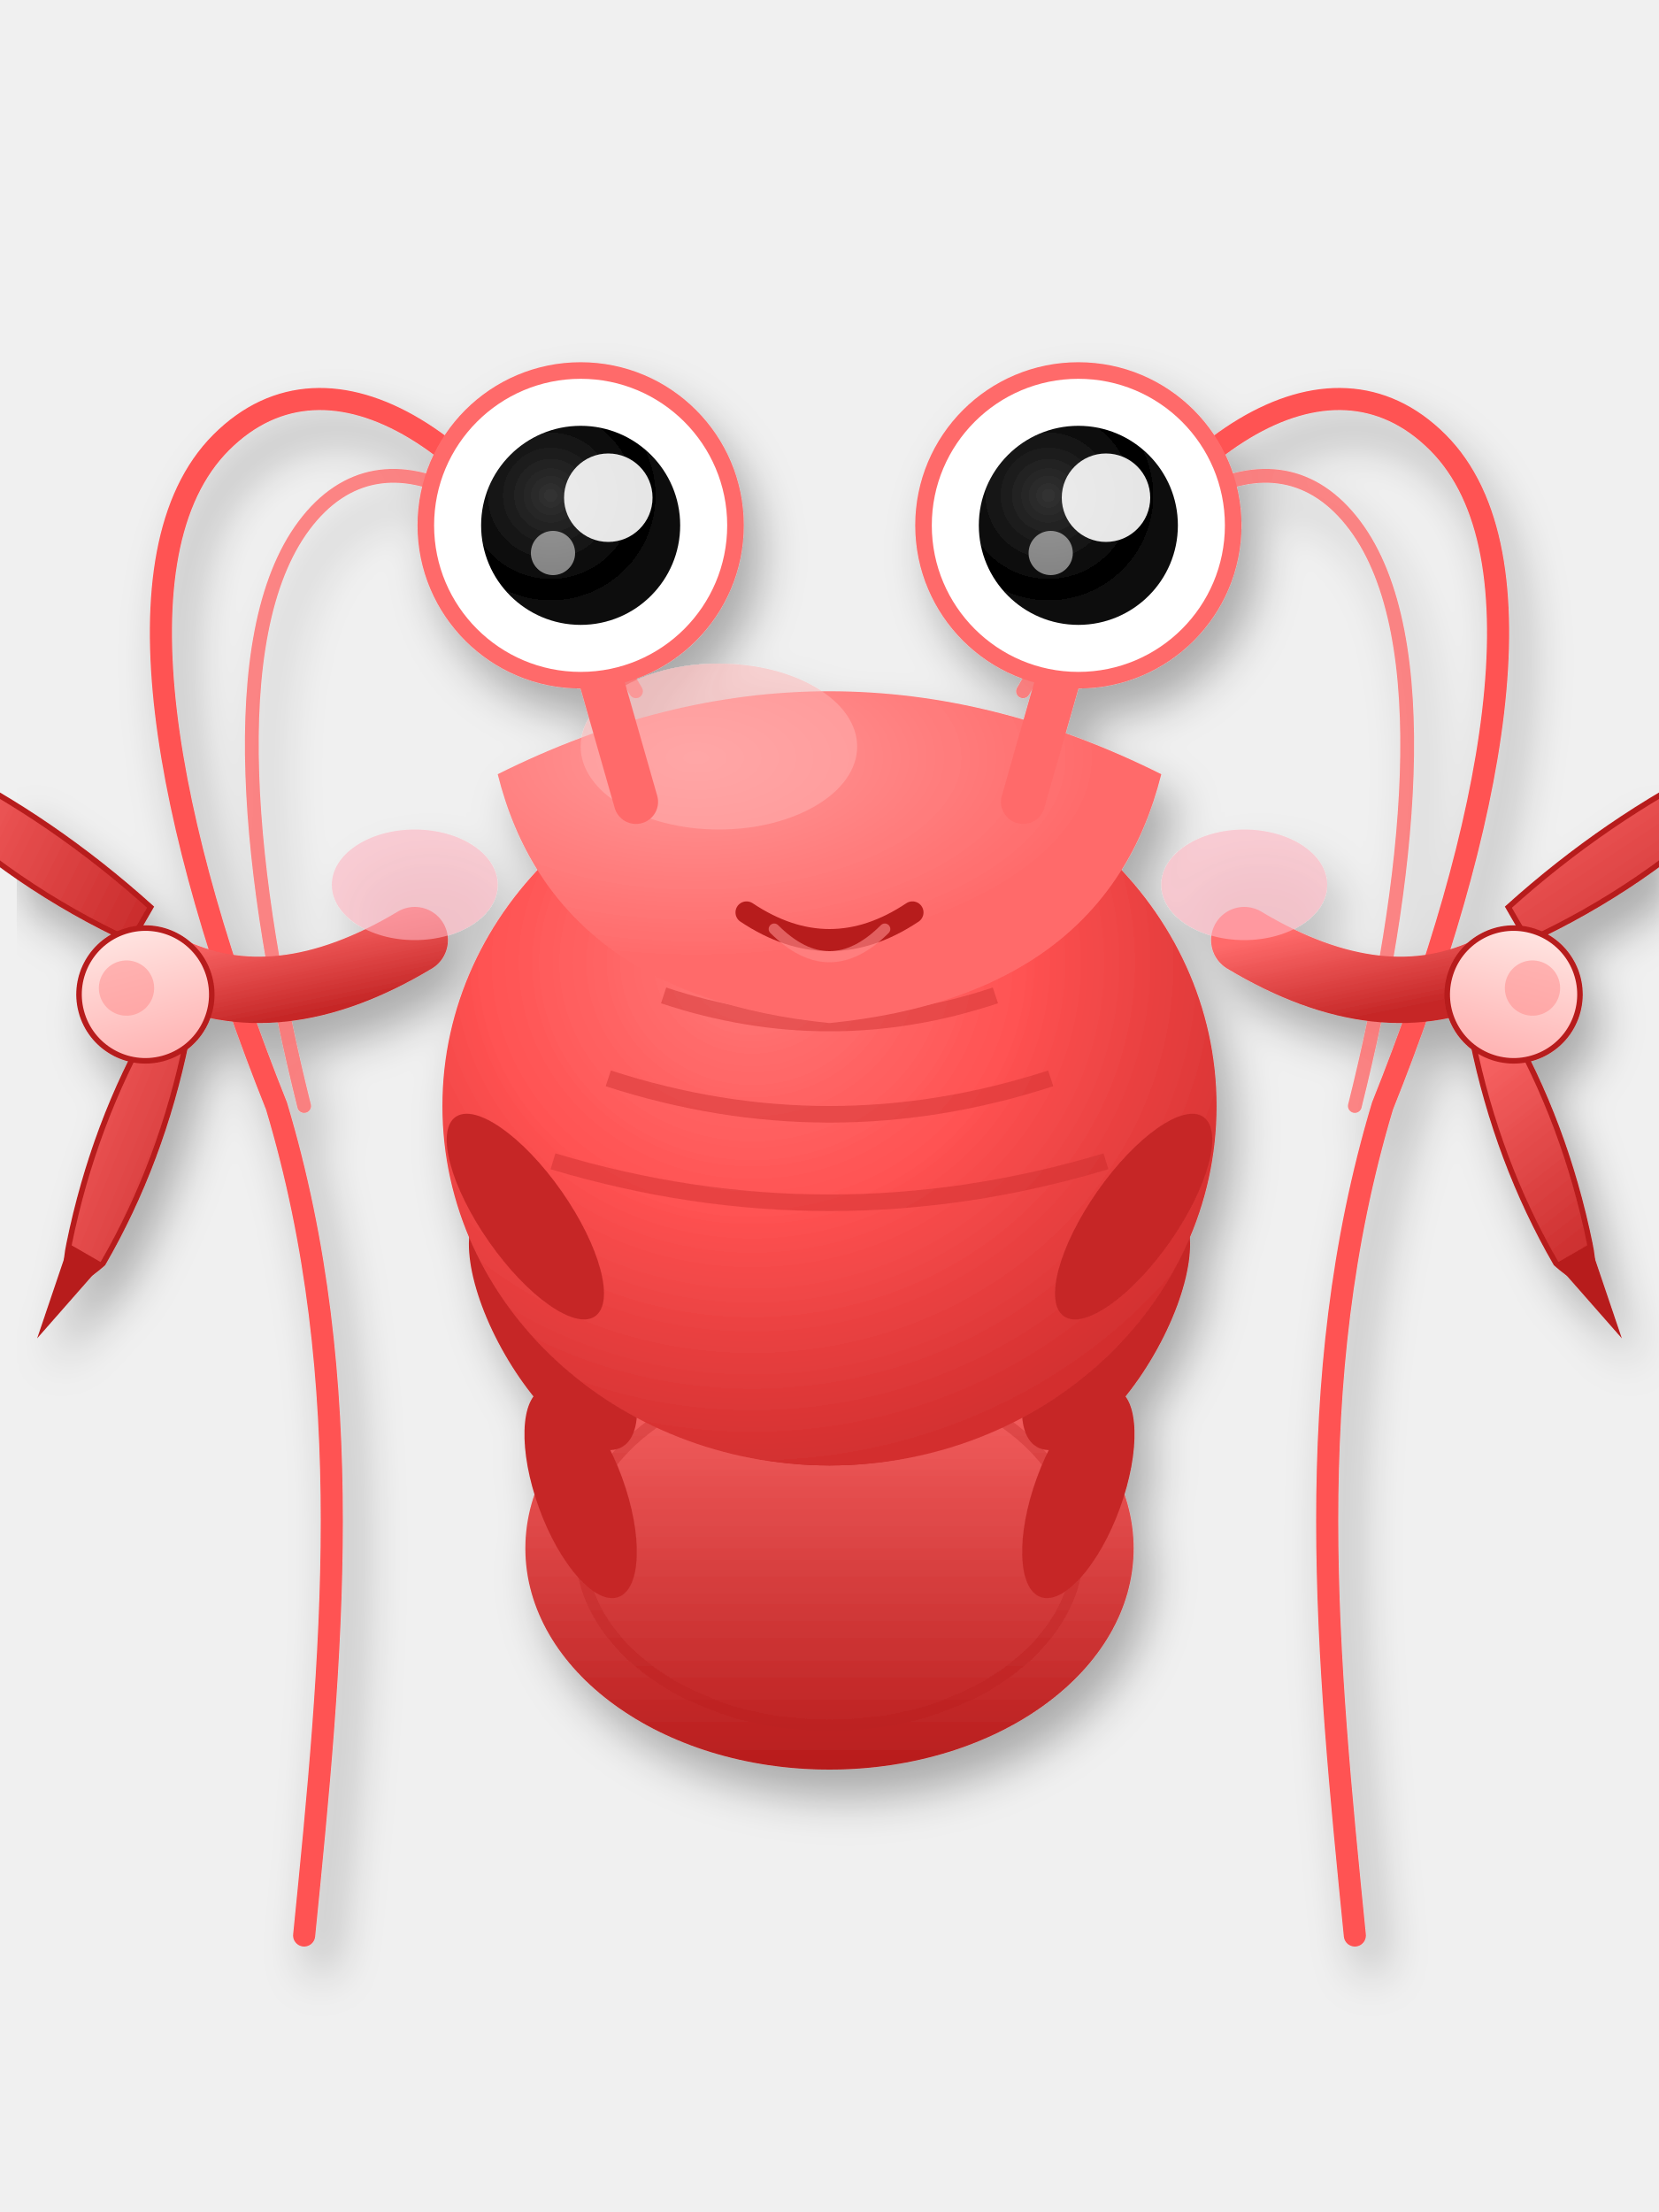
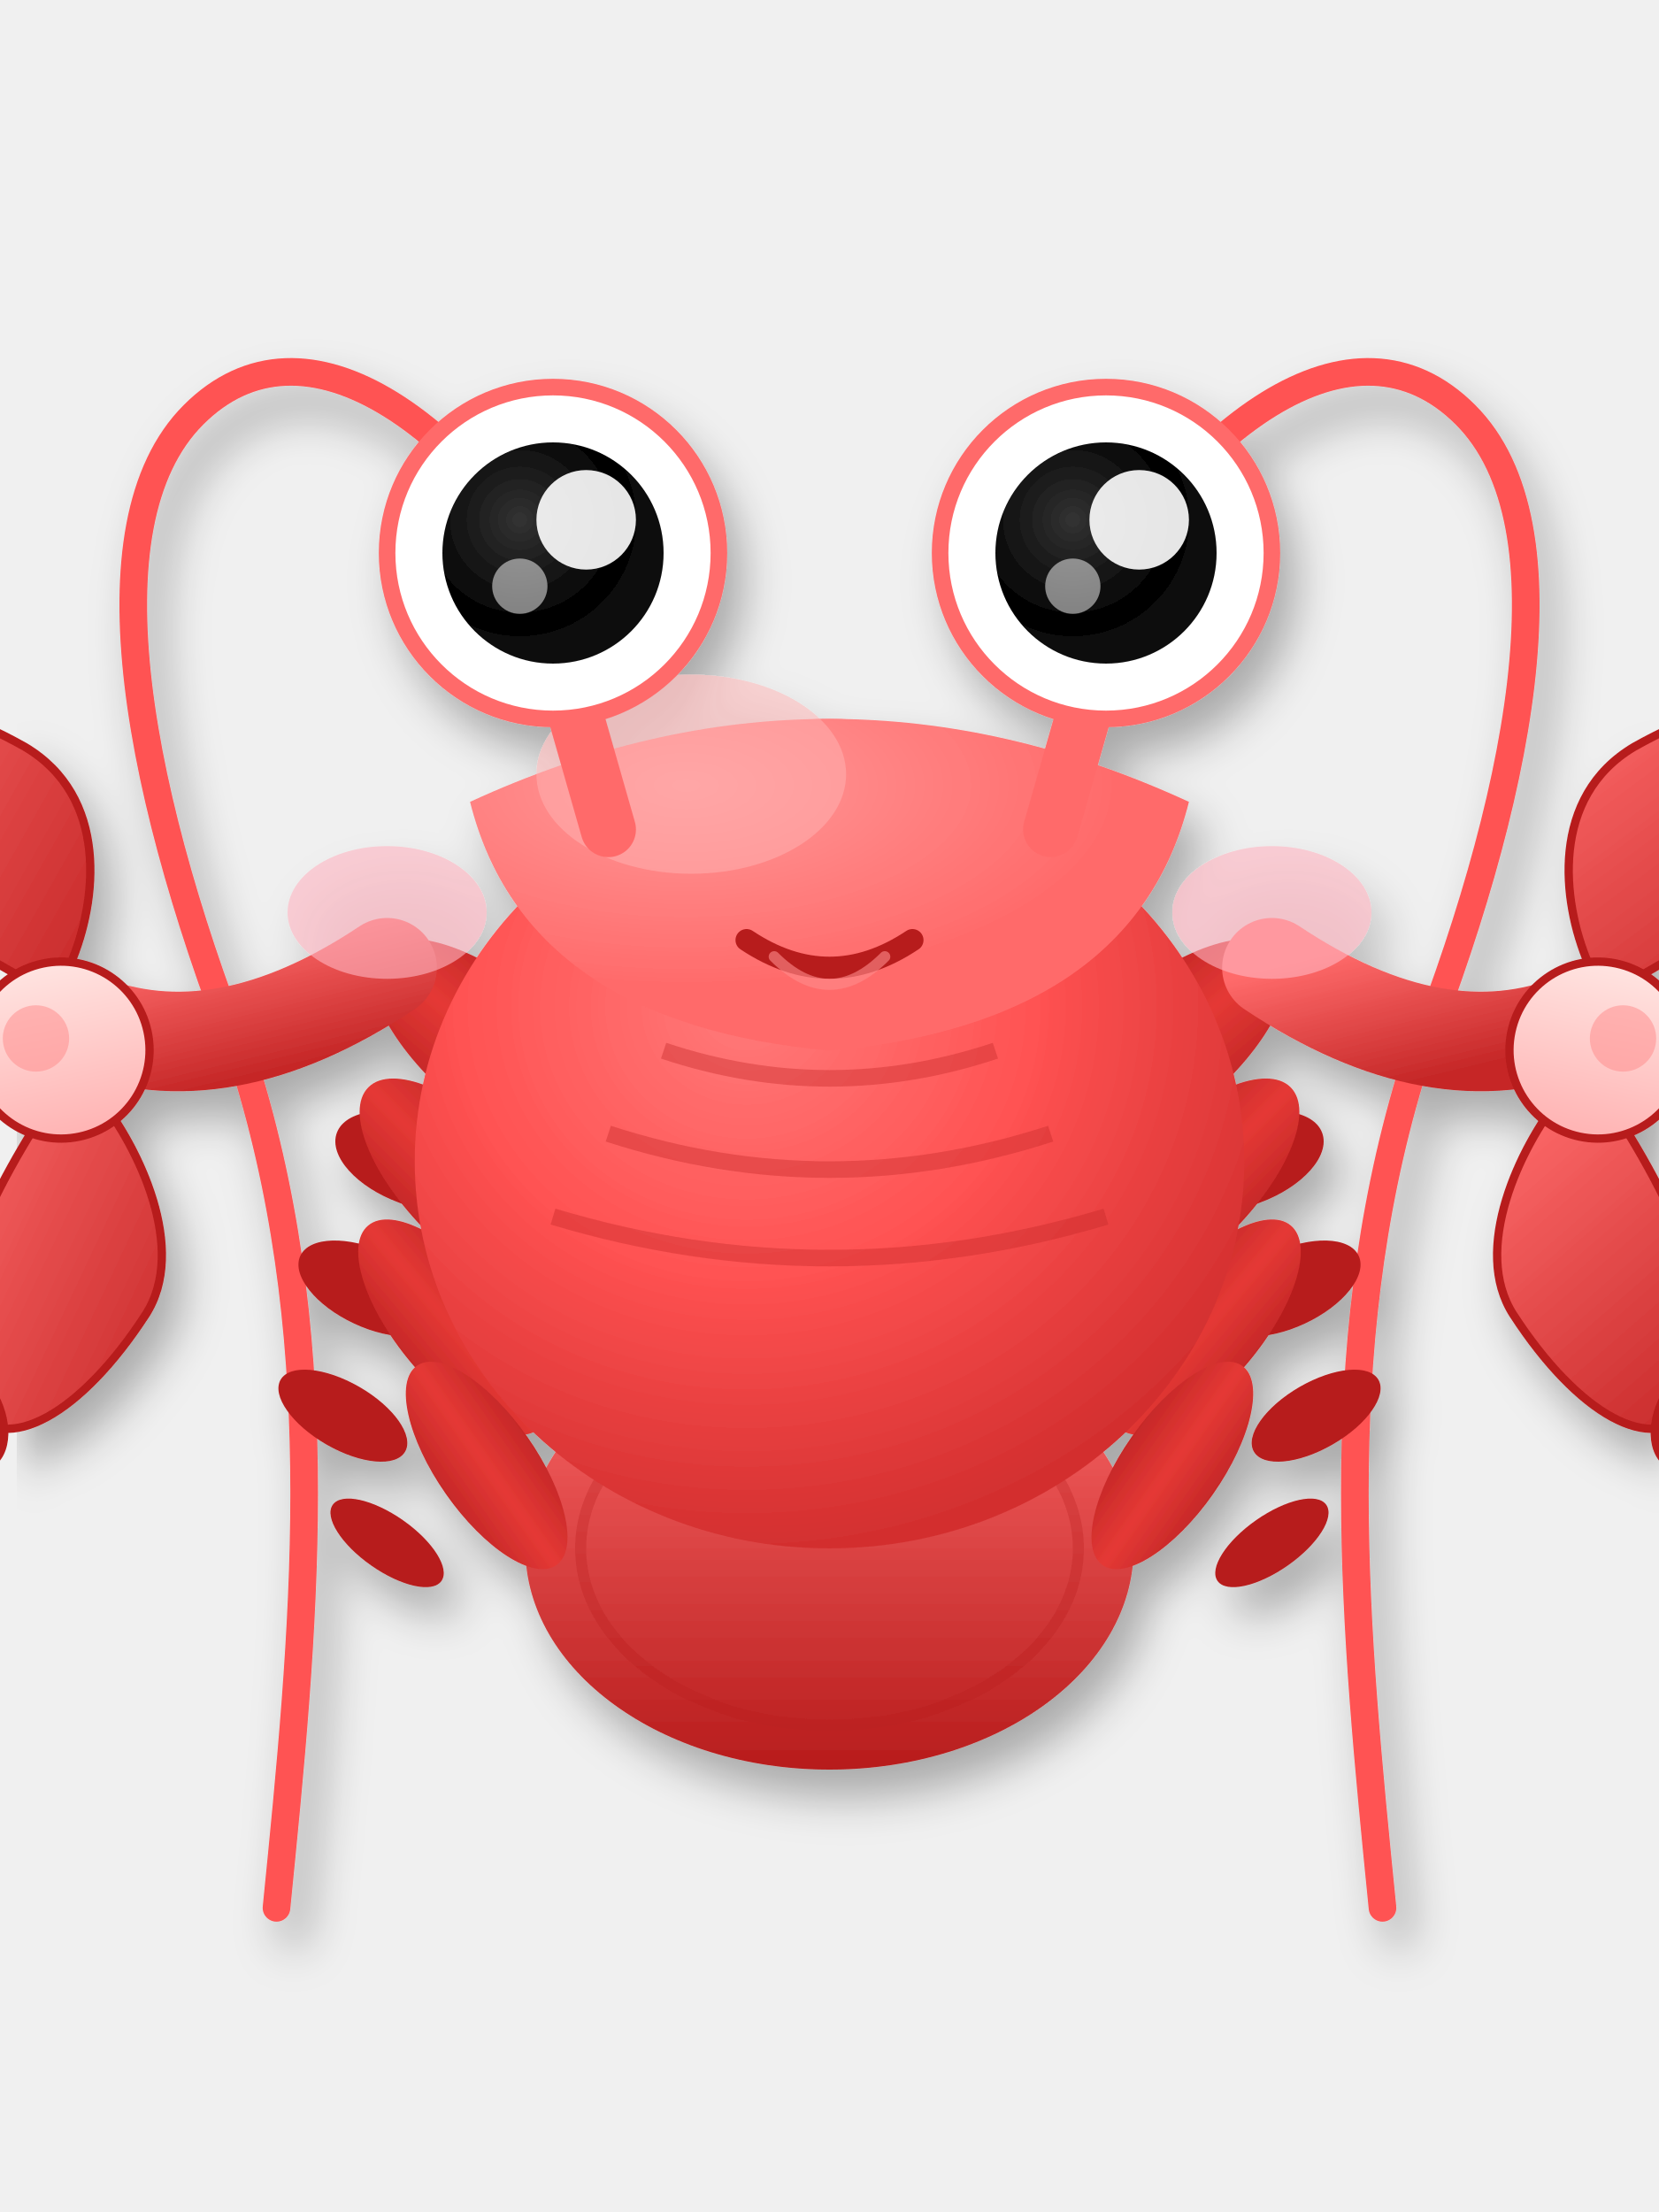
<svg xmlns="http://www.w3.org/2000/svg" viewBox="0 0 300 400" id="qlobster">
  <defs>
    <radialGradient id="bodyGrad" cx="40%" cy="30%" r="70%">
      <stop offset="0%" style="stop-color:#FF7A7A" />
      <stop offset="50%" style="stop-color:#FF5252" />
      <stop offset="100%" style="stop-color:#D32F2F" />
    </radialGradient>
    <radialGradient id="headGrad" cx="30%" cy="20%" r="60%">
      <stop offset="0%" style="stop-color:#FF9999" />
      <stop offset="100%" style="stop-color:#FF6B6B" />
    </radialGradient>
    <linearGradient id="clawGrad" x1="0%" y1="0%" x2="100%" y2="100%">
      <stop offset="0%" style="stop-color:#FF6B6B" />
      <stop offset="100%" style="stop-color:#C62828" />
    </linearGradient>
    <linearGradient id="clawInnerGrad" x1="0%" y1="0%" x2="0%" y2="100%">
      <stop offset="0%" style="stop-color:#FFE4E1" />
      <stop offset="100%" style="stop-color:#FFB3B3" />
    </linearGradient>
    <linearGradient id="tailGrad" x1="0%" y1="0%" x2="0%" y2="100%">
      <stop offset="0%" style="stop-color:#FF6B6B" />
      <stop offset="100%" style="stop-color:#B71C1C" />
    </linearGradient>
+     <linearGradient id="legGrad" x1="0%" y1="0%" x2="100%" y2="0%">
+       <stop offset="0%" style="stop-color:#C62828" />
+       <stop offset="50%" style="stop-color:#E53935" />
+       <stop offset="100%" style="stop-color:#C62828" />
+     </linearGradient>
    <radialGradient id="eyeGrad" cx="35%" cy="35%" r="60%">
      <stop offset="0%" style="stop-color:#333" />
      <stop offset="80%" style="stop-color:#000" />
      <stop offset="100%" style="stop-color:#111" />
    </radialGradient>
    <filter id="dropShadow" x="-50%" y="-50%" width="200%" height="200%">
      <feDropShadow dx="3" dy="5" stdDeviation="4" flood-color="#000" flood-opacity="0.3" />
    </filter>
  </defs>
  <g id="lobsterBody" filter="url(#dropShadow)">
    <g id="whiskers">
-       <path d="M 110 120 C 90 80 60 60 40 80 C 20 100 30 150 50 200 C 65 250 60 300 55 350" stroke="#FF5252" stroke-width="4" fill="none" stroke-linecap="round">
-         <animate attributeName="d" values="M 110 120 C 90 80 60 60 40 80 C 20 100 30 150 50 200 C 65 250 60 300 55 350;                          M 110 120 C 88 78 58 58 38 78 C 18 98 28 148 48 198 C 63 248 58 298 53 348;                          M 110 120 C 90 80 60 60 40 80 C 20 100 30 150 50 200 C 65 250 60 300 55 350" dur="3s" repeatCount="indefinite" />
+       <path d="M 110 120 C 85 75 55 55 35 75 C 15 95 25 145 45 195 C 60 245 55 295 50 345" stroke="#FF5252" stroke-width="5" fill="none" stroke-linecap="round">
+         <animate attributeName="d" values="M 110 120 C 85 75 55 55 35 75 C 15 95 25 145 45 195 C 60 245 55 295 50 345;                          M 110 120 C 83 73 53 53 33 73 C 13 93 23 143 43 193 C 58 243 53 293 48 343;                          M 110 120 C 85 75 55 55 35 75 C 15 95 25 145 45 195 C 60 245 55 295 50 345" dur="3s" repeatCount="indefinite" />
      </path>
-       <path d="M 115 125 C 95 90 70 75 55 95 C 40 115 45 160 55 200" stroke="#FF6B6B" stroke-width="2.5" fill="none" stroke-linecap="round" opacity="0.8">
-         <animate attributeName="d" values="M 115 125 C 95 90 70 75 55 95 C 40 115 45 160 55 200;                          M 115 125 C 93 88 68 73 53 93 C 38 113 43 158 53 198;                          M 115 125 C 95 90 70 75 55 95 C 40 115 45 160 55 200" dur="2.5s" repeatCount="indefinite" />
-       </path>
-       <path d="M 190 120 C 210 80 240 60 260 80 C 280 100 270 150 250 200 C 235 250 240 300 245 350" stroke="#FF5252" stroke-width="4" fill="none" stroke-linecap="round">
-         <animate attributeName="d" values="M 190 120 C 210 80 240 60 260 80 C 280 100 270 150 250 200 C 235 250 240 300 245 350;                          M 190 120 C 212 78 242 58 262 78 C 282 98 272 148 252 198 C 237 248 242 298 247 348;                          M 190 120 C 210 80 240 60 260 80 C 280 100 270 150 250 200 C 235 250 240 300 245 350" dur="3s" repeatCount="indefinite" />
-       </path>
-       <path d="M 185 125 C 205 90 230 75 245 95 C 260 115 255 160 245 200" stroke="#FF6B6B" stroke-width="2.5" fill="none" stroke-linecap="round" opacity="0.8">
-         <animate attributeName="d" values="M 185 125 C 205 90 230 75 245 95 C 260 115 255 160 245 200;                          M 185 125 C 207 88 232 73 247 93 C 262 113 257 158 247 198;                          M 185 125 C 205 90 230 75 245 95 C 260 115 255 160 245 200" dur="2.5s" repeatCount="indefinite" />
+       <path d="M 190 120 C 215 75 245 55 265 75 C 285 95 275 145 255 195 C 240 245 245 295 250 345" stroke="#FF5252" stroke-width="5" fill="none" stroke-linecap="round">
+         <animate attributeName="d" values="M 190 120 C 215 75 245 55 265 75 C 285 95 275 145 255 195 C 240 245 245 295 250 345;                          M 190 120 C 217 73 247 53 267 73 C 287 93 277 143 257 193 C 242 243 247 293 252 343;                          M 190 120 C 215 75 245 55 265 75 C 285 95 275 145 255 195 C 240 245 245 295 250 345" dur="3s" repeatCount="indefinite" />
      </path>
    </g>
    <g id="tail" transform="translate(150, 280)">
      <g class="tail-segment" id="tail1">
        <ellipse cx="0" cy="0" rx="55" ry="40" fill="url(#tailGrad)" />
        <ellipse cx="0" cy="0" rx="45" ry="32" fill="none" stroke="#B71C1C" stroke-width="2" opacity="0.3" />
        <path d="M -15 -35 L 0 -60 L 15 -35 Z" fill="#B71C1C" />
        <animateTransform attributeName="transform" type="rotate" values="-5 0 40; 5 0 40; -5 0 40" dur="2s" repeatCount="indefinite" />
      </g>
      <g class="tail-segment" id="tail2" transform="translate(0, -50)">
        <ellipse cx="0" cy="0" rx="50" ry="35" fill="url(#tailGrad)" />
        <ellipse cx="0" cy="0" rx="40" ry="28" fill="none" stroke="#B71C1C" stroke-width="2" opacity="0.3" />
        <animateTransform attributeName="transform" type="rotate" values="-3 0 35; 3 0 35; -3 0 35" dur="1.8s" repeatCount="indefinite" />
      </g>
      <g class="tail-segment" id="tail3" transform="translate(0, -90)">
        <ellipse cx="0" cy="0" rx="45" ry="30" fill="url(#tailGrad)" />
        <ellipse cx="0" cy="0" rx="35" ry="24" fill="none" stroke="#B71C1C" stroke-width="2" opacity="0.3" />
        <animateTransform attributeName="transform" type="rotate" values="-4 0 30; 4 0 30; -4 0 30" dur="1.6s" repeatCount="indefinite" />
      </g>
      <g class="tail-segment" id="tail4" transform="translate(0, -125)">
        <ellipse cx="0" cy="0" rx="40" ry="25" fill="url(#tailGrad)" />
        <ellipse cx="0" cy="0" rx="30" ry="20" fill="none" stroke="#B71C1C" stroke-width="2" opacity="0.3" />
        <animateTransform attributeName="transform" type="rotate" values="-2 0 25; 2 0 25; -2 0 25" dur="1.5s" repeatCount="indefinite" />
      </g>
    </g>
-     <g id="backLegs">
-       <ellipse cx="100" cy="240" rx="10" ry="25" fill="#C62828" transform="rotate(-30 100 240)" />
-       <ellipse cx="200" cy="240" rx="10" ry="25" fill="#C62828" transform="rotate(30 200 240)" />
-       <ellipse cx="105" cy="270" rx="8" ry="20" fill="#C62828" transform="rotate(-20 105 270)" />
-       <ellipse cx="195" cy="270" rx="8" ry="20" fill="#C62828" transform="rotate(20 195 270)" />
+     <g id="walkingLegs">
+       <g id="leg1-left" transform="translate(90, 190)">
+         <ellipse cx="0" cy="0" rx="12" ry="28" fill="url(#legGrad)" transform="rotate(-50 0 0)" />
+         <ellipse cx="-15" cy="20" rx="8" ry="15" fill="#B71C1C" transform="rotate(-70 -15 20)" />
+       </g>
+       <g id="leg1-right" transform="translate(210, 190)">
+         <ellipse cx="0" cy="0" rx="12" ry="28" fill="url(#legGrad)" transform="rotate(50 0 0)" />
+         <ellipse cx="15" cy="20" rx="8" ry="15" fill="#B71C1C" transform="rotate(70 15 20)" />
+       </g>
+       <g id="leg2-left" transform="translate(85, 215)">
+         <ellipse cx="0" cy="0" rx="11" ry="26" fill="url(#legGrad)" transform="rotate(-45 0 0)" />
+         <ellipse cx="-18" cy="18" rx="7" ry="14" fill="#B71C1C" transform="rotate(-65 -18 18)" />
+       </g>
+       <g id="leg2-right" transform="translate(215, 215)">
+         <ellipse cx="0" cy="0" rx="11" ry="26" fill="url(#legGrad)" transform="rotate(45 0 0)" />
+         <ellipse cx="18" cy="18" rx="7" ry="14" fill="#B71C1C" transform="rotate(65 18 18)" />
+       </g>
+       <g id="leg3-left" transform="translate(82, 240)">
+         <ellipse cx="0" cy="0" rx="10" ry="24" fill="url(#legGrad)" transform="rotate(-40 0 0)" />
+         <ellipse cx="-20" cy="16" rx="6" ry="13" fill="#B71C1C" transform="rotate(-60 -20 16)" />
+       </g>
+       <g id="leg3-right" transform="translate(218, 240)">
+         <ellipse cx="0" cy="0" rx="10" ry="24" fill="url(#legGrad)" transform="rotate(40 0 0)" />
+         <ellipse cx="20" cy="16" rx="6" ry="13" fill="#B71C1C" transform="rotate(60 20 16)" />
+       </g>
+       <g id="leg4-left" transform="translate(88, 265)">
+         <ellipse cx="0" cy="0" rx="9" ry="22" fill="url(#legGrad)" transform="rotate(-35 0 0)" />
+         <ellipse cx="-18" cy="14" rx="5" ry="12" fill="#B71C1C" transform="rotate(-55 -18 14)" />
+       </g>
+       <g id="leg4-right" transform="translate(212, 265)">
+         <ellipse cx="0" cy="0" rx="9" ry="22" fill="url(#legGrad)" transform="rotate(35 0 0)" />
+         <ellipse cx="18" cy="14" rx="5" ry="12" fill="#B71C1C" transform="rotate(55 18 14)" />
+       </g>
    </g>
    <g id="body">
-       <ellipse cx="150" cy="200" rx="70" ry="65" fill="url(#bodyGrad)" />
-       <path d="M 100 210 Q 150 225 200 210" stroke="#C62828" stroke-width="3" fill="none" opacity="0.4" />
-       <path d="M 110 195 Q 150 208 190 195" stroke="#C62828" stroke-width="3" fill="none" opacity="0.4" />
-       <path d="M 120 180 Q 150 190 180 180" stroke="#C62828" stroke-width="3" fill="none" opacity="0.4" />
+       <ellipse cx="150" cy="210" rx="75" ry="70" fill="url(#bodyGrad)" />
+       <path d="M 100 220 Q 150 235 200 220" stroke="#C62828" stroke-width="3" fill="none" opacity="0.4" />
+       <path d="M 110 205 Q 150 218 190 205" stroke="#C62828" stroke-width="3" fill="none" opacity="0.4" />
+       <path d="M 120 190 Q 150 200 180 190" stroke="#C62828" stroke-width="3" fill="none" opacity="0.4" />
    </g>
    <g id="claws">
-       <g id="leftClaw" transform="translate(75, 170)">
-         <path d="M 0 0 Q -25 15 -45 5" stroke="url(#clawGrad)" stroke-width="12" fill="none" stroke-linecap="round">
-           <animate attributeName="d" values="M 0 0 Q -25 15 -45 5; M 0 0 Q -28 18 -48 8; M 0 0 Q -25 15 -45 5" dur="2s" repeatCount="indefinite" />
+       <g id="leftClaw" transform="translate(70, 175)">
+         <path d="M 0 0 Q -30 20 -55 10" stroke="url(#clawGrad)" stroke-width="18" fill="none" stroke-linecap="round">
+           <animate attributeName="d" values="M 0 0 Q -30 20 -55 10; M 0 0 Q -33 23 -58 13; M 0 0 Q -30 20 -55 10" dur="2s" repeatCount="indefinite" />
        </path>
-         <g transform="translate(-50, 5) rotate(-15)">
-           <path d="M 0 10 Q -15 25 -25 45 Q -30 55 -20 50 Q -5 35 5 15 Z" fill="url(#clawGrad)" stroke="#B71C1C" stroke-width="1" />
-           <path d="M -25 45 L -35 60 L -20 50 Z" fill="#B71C1C" />
+         <g transform="translate(-60, 10) rotate(-12)">
+           <path d="M -5 15 C -20 30 -35 50 -30 65 C -25 75 -10 70 5 55 C 15 45 10 25 5 15 Z" fill="url(#clawGrad)" stroke="#B71C1C" stroke-width="1.5" />
+           <ellipse cx="-32" cy="65" rx="8" ry="12" fill="#B71C1C" transform="rotate(-20 -32 65)" />
          <g>
-             <path d="M 0 -5 Q -18 -20 -30 -40 Q -35 -50 -25 -45 Q -8 -30 5 -10 Z" fill="url(#clawGrad)" stroke="#B71C1C" stroke-width="1" />
-             <path d="M -30 -40 L -40 -55 L -25 -45 Z" fill="#B71C1C" />
-             <animateTransform attributeName="transform" type="rotate" values="0 0 0; -15 0 0; 0 0 0" dur="1.5s" repeatCount="indefinite" />
+             <path d="M -5 -10 C -22 -25 -40 -45 -35 -60 C -30 -70 -12 -65 5 -50 C 18 -38 12 -20 5 -10 Z" fill="url(#clawGrad)" stroke="#B71C1C" stroke-width="1.5" />
+             <ellipse cx="-37" cy="-60" rx="8" ry="12" fill="#B71C1C" transform="rotate(20 -37 -60)" />
+             <animateTransform attributeName="transform" type="rotate" values="0 0 0; -12 0 0; 0 0 0" dur="1.5s" repeatCount="indefinite" />
          </g>
-           <circle cx="0" cy="5" r="12" fill="url(#clawInnerGrad)" stroke="#B71C1C" stroke-width="1" />
-           <circle cx="-3" cy="3" r="5" fill="#FF8A8A" opacity="0.5" />
-           <animateTransform attributeName="transform" type="rotate" values="-15; -18; -15" dur="1.5s" repeatCount="indefinite" />
+           <circle cx="0" cy="5" r="16" fill="url(#clawInnerGrad)" stroke="#B71C1C" stroke-width="1.5" />
+           <circle cx="-4" cy="2" r="6" fill="#FF8A8A" opacity="0.5" />
+           <animateTransform attributeName="transform" type="rotate" values="-12; -15; -12" dur="1.5s" repeatCount="indefinite" />
        </g>
      </g>
-       <g id="rightClaw" transform="translate(225, 170)">
-         <path d="M 0 0 Q 25 15 45 5" stroke="url(#clawGrad)" stroke-width="12" fill="none" stroke-linecap="round">
-           <animate attributeName="d" values="M 0 0 Q 25 15 45 5; M 0 0 Q 28 18 48 8; M 0 0 Q 25 15 45 5" dur="2s" repeatCount="indefinite" />
+       <g id="rightClaw" transform="translate(230, 175)">
+         <path d="M 0 0 Q 30 20 55 10" stroke="url(#clawGrad)" stroke-width="18" fill="none" stroke-linecap="round">
+           <animate attributeName="d" values="M 0 0 Q 30 20 55 10; M 0 0 Q 33 23 58 13; M 0 0 Q 30 20 55 10" dur="2s" repeatCount="indefinite" />
        </path>
-         <g transform="translate(50, 5) rotate(15)">
-           <path d="M 0 10 Q 15 25 25 45 Q 30 55 20 50 Q 5 35 -5 15 Z" fill="url(#clawGrad)" stroke="#B71C1C" stroke-width="1" />
-           <path d="M 25 45 L 35 60 L 20 50 Z" fill="#B71C1C" />
+         <g transform="translate(60, 10) rotate(12)">
+           <path d="M 5 15 C 20 30 35 50 30 65 C 25 75 10 70 -5 55 C -15 45 -10 25 -5 15 Z" fill="url(#clawGrad)" stroke="#B71C1C" stroke-width="1.5" />
+           <ellipse cx="32" cy="65" rx="8" ry="12" fill="#B71C1C" transform="rotate(20 32 65)" />
          <g>
-             <path d="M 0 -5 Q 18 -20 30 -40 Q 35 -50 25 -45 Q 8 -30 -5 -10 Z" fill="url(#clawGrad)" stroke="#B71C1C" stroke-width="1" />
-             <path d="M 30 -40 L 40 -55 L 25 -45 Z" fill="#B71C1C" />
-             <animateTransform attributeName="transform" type="rotate" values="0 0 0; 15 0 0; 0 0 0" dur="1.5s" repeatCount="indefinite" />
+             <path d="M 5 -10 C 22 -25 40 -45 35 -60 C 30 -70 12 -65 -5 -50 C -18 -38 -12 -20 -5 -10 Z" fill="url(#clawGrad)" stroke="#B71C1C" stroke-width="1.5" />
+             <ellipse cx="37" cy="-60" rx="8" ry="12" fill="#B71C1C" transform="rotate(-20 37 -60)" />
+             <animateTransform attributeName="transform" type="rotate" values="0 0 0; 12 0 0; 0 0 0" dur="1.5s" repeatCount="indefinite" />
          </g>
-           <circle cx="0" cy="5" r="12" fill="url(#clawInnerGrad)" stroke="#B71C1C" stroke-width="1" />
-           <circle cx="3" cy="3" r="5" fill="#FF8A8A" opacity="0.5" />
-           <animateTransform attributeName="transform" type="rotate" values="15; 18; 15" dur="1.5s" repeatCount="indefinite" />
+           <circle cx="0" cy="5" r="16" fill="url(#clawInnerGrad)" stroke="#B71C1C" stroke-width="1.5" />
+           <circle cx="4" cy="2" r="6" fill="#FF8A8A" opacity="0.5" />
+           <animateTransform attributeName="transform" type="rotate" values="12; 15; 12" dur="1.5s" repeatCount="indefinite" />
        </g>
      </g>
    </g>
-     <g id="frontLegs">
-       <ellipse cx="95" cy="220" rx="8" ry="22" fill="#C62828" transform="rotate(-35 95 220)" />
-       <ellipse cx="205" cy="220" rx="8" ry="22" fill="#C62828" transform="rotate(35 205 220)" />
-     </g>
    <g id="head">
-       <path d="M 90 140 Q 150 110 210 140 Q 200 180 150 185 Q 100 180 90 140" fill="url(#headGrad)" />
-       <ellipse cx="130" cy="135" rx="25" ry="15" fill="#FFB3B3" opacity="0.5" />
+       <path d="M 85 145 Q 150 115 215 145 Q 205 185 150 190 Q 95 185 85 145" fill="url(#headGrad)" />
+       <ellipse cx="125" cy="140" rx="28" ry="18" fill="#FFB3B3" opacity="0.5" />
    </g>
    <g id="eyes">
-       <line x1="115" y1="145" x2="105" y2="110" stroke="#FF6B6B" stroke-width="8" stroke-linecap="round" />
-       <line x1="185" y1="145" x2="195" y2="110" stroke="#FF6B6B" stroke-width="8" stroke-linecap="round" />
+       <line x1="110" y1="150" x2="100" y2="115" stroke="#FF6B6B" stroke-width="10" stroke-linecap="round" />
+       <line x1="190" y1="150" x2="200" y2="115" stroke="#FF6B6B" stroke-width="10" stroke-linecap="round" />
      <g id="leftEye">
-         <circle cx="105" cy="95" r="28" fill="white" stroke="#FF6B6B" stroke-width="3" />
-         <circle cx="105" cy="95" r="18" fill="url(#eyeGrad)" />
-         <circle cx="110" cy="90" r="8" fill="white" opacity="0.9" />
-         <circle cx="100" cy="100" r="4" fill="white" opacity="0.5" />
-         <ellipse cx="105" cy="95" rx="28" ry="0" fill="#FF6B6B" opacity="0">
-           <animate attributeName="ry" values="0;0;28;0;0" dur="4s" repeatCount="indefinite" />
+         <circle cx="100" cy="100" r="30" fill="white" stroke="#FF6B6B" stroke-width="3" />
+         <circle cx="100" cy="100" r="20" fill="url(#eyeGrad)" />
+         <circle cx="106" cy="94" r="9" fill="white" opacity="0.9" />
+         <circle cx="94" cy="106" r="5" fill="white" opacity="0.5" />
+         <ellipse cx="100" cy="100" rx="30" ry="0" fill="#FF6B6B" opacity="0">
+           <animate attributeName="ry" values="0;0;30;0;0" dur="4s" repeatCount="indefinite" />
          <animate attributeName="opacity" values="0;0;1;0;0" dur="4s" repeatCount="indefinite" />
        </ellipse>
      </g>
      <g id="rightEye">
-         <circle cx="195" cy="95" r="28" fill="white" stroke="#FF6B6B" stroke-width="3" />
-         <circle cx="195" cy="95" r="18" fill="url(#eyeGrad)" />
-         <circle cx="200" cy="90" r="8" fill="white" opacity="0.9" />
-         <circle cx="190" cy="100" r="4" fill="white" opacity="0.5" />
-         <ellipse cx="195" cy="95" rx="28" ry="0" fill="#FF6B6B" opacity="0">
-           <animate attributeName="ry" values="0;0;28;0;0" dur="4s" repeatCount="indefinite" />
+         <circle cx="200" cy="100" r="30" fill="white" stroke="#FF6B6B" stroke-width="3" />
+         <circle cx="200" cy="100" r="20" fill="url(#eyeGrad)" />
+         <circle cx="206" cy="94" r="9" fill="white" opacity="0.9" />
+         <circle cx="194" cy="106" r="5" fill="white" opacity="0.5" />
+         <ellipse cx="200" cy="100" rx="30" ry="0" fill="#FF6B6B" opacity="0">
+           <animate attributeName="ry" values="0;0;30;0;0" dur="4s" repeatCount="indefinite" />
          <animate attributeName="opacity" values="0;0;1;0;0" dur="4s" repeatCount="indefinite" />
        </ellipse>
      </g>
    </g>
    <g id="mouth">
-       <path d="M 135 165 Q 150 175 165 165" stroke="#B71C1C" stroke-width="4" fill="none" stroke-linecap="round" />
-       <path d="M 140 168 Q 150 178 160 168" stroke="#FF8A8A" stroke-width="2" fill="none" stroke-linecap="round" opacity="0.6" />
+       <path d="M 135 170 Q 150 180 165 170" stroke="#B71C1C" stroke-width="4" fill="none" stroke-linecap="round" />
+       <path d="M 140 173 Q 150 183 160 173" stroke="#FF8A8A" stroke-width="2" fill="none" stroke-linecap="round" opacity="0.6" />
    </g>
    <g id="cheeks" opacity="0.6">
-       <ellipse cx="75" cy="160" rx="15" ry="10" fill="#FFB6C1" />
-       <ellipse cx="225" cy="160" rx="15" ry="10" fill="#FFB6C1" />
+       <ellipse cx="70" cy="165" rx="18" ry="12" fill="#FFB6C1" />
+       <ellipse cx="230" cy="165" rx="18" ry="12" fill="#FFB6C1" />
    </g>
-     <animateTransform attributeName="transform" type="rotate" values="-1 150 200; 1 150 200; -1 150 200" dur="3s" repeatCount="indefinite" additive="sum" />
+     <animateTransform attributeName="transform" type="rotate" values="-1 150 210; 1 150 210; -1 150 210" dur="3s" repeatCount="indefinite" additive="sum" />
  </g>
</svg>
